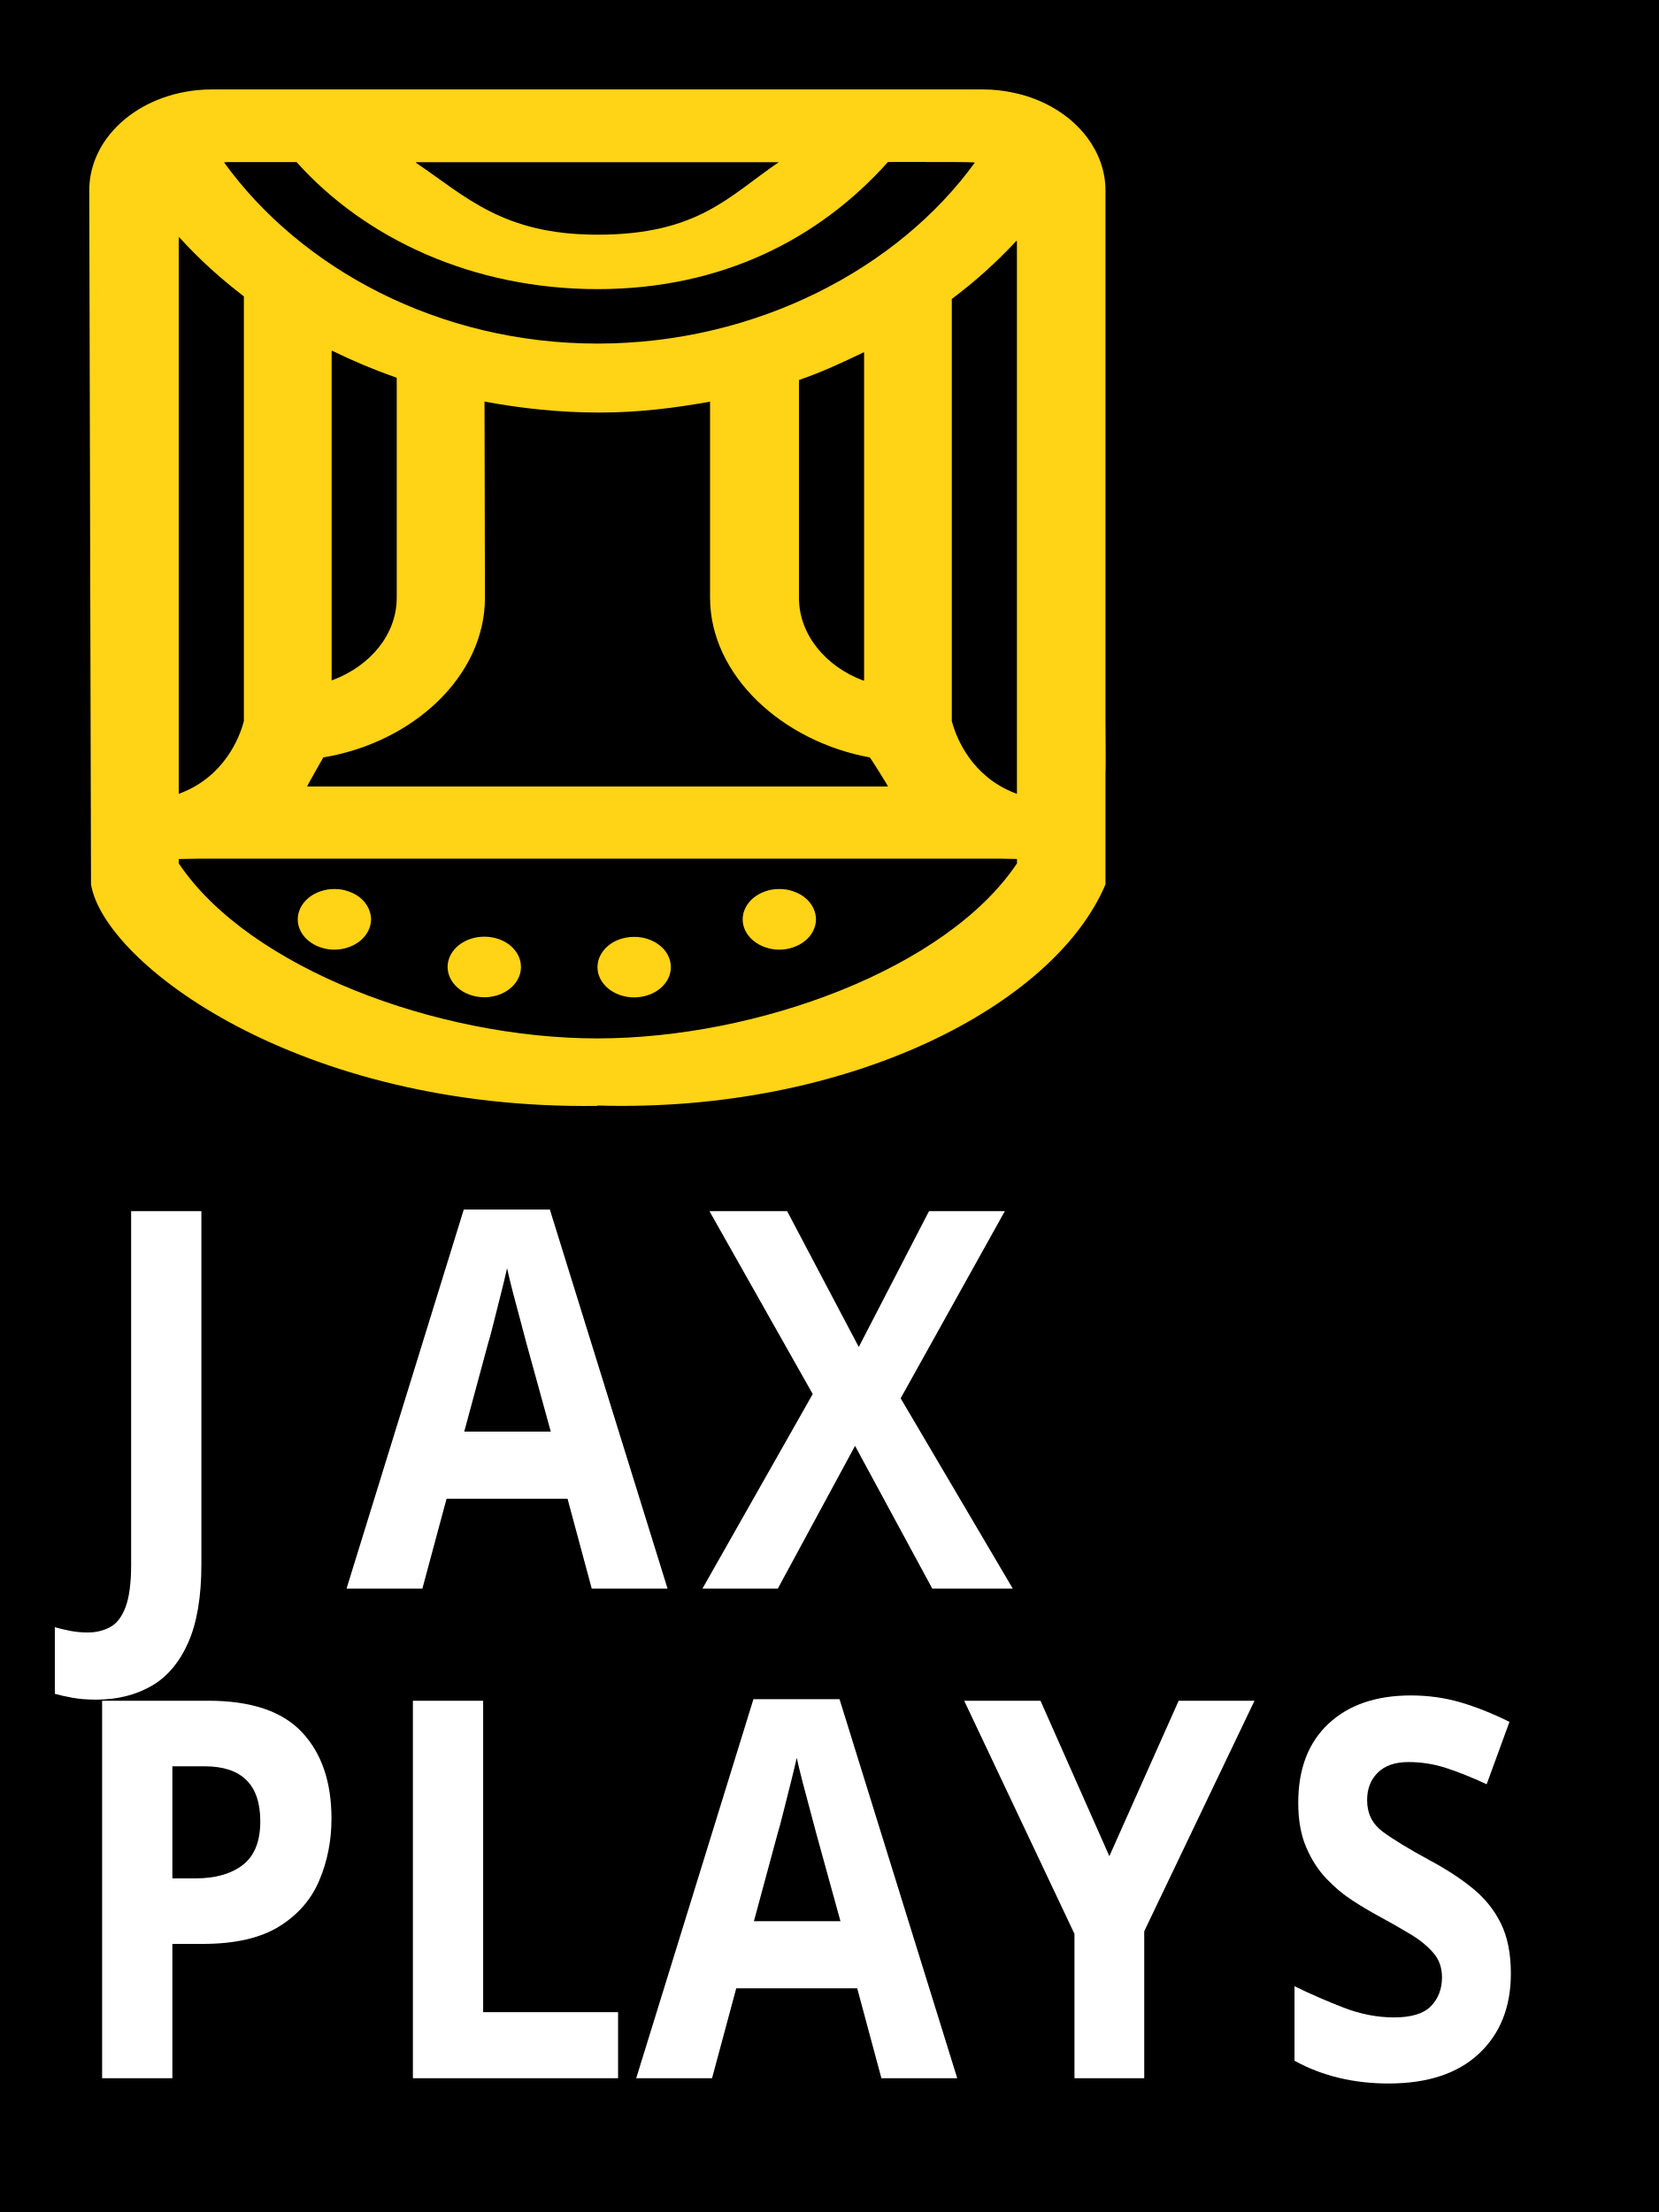
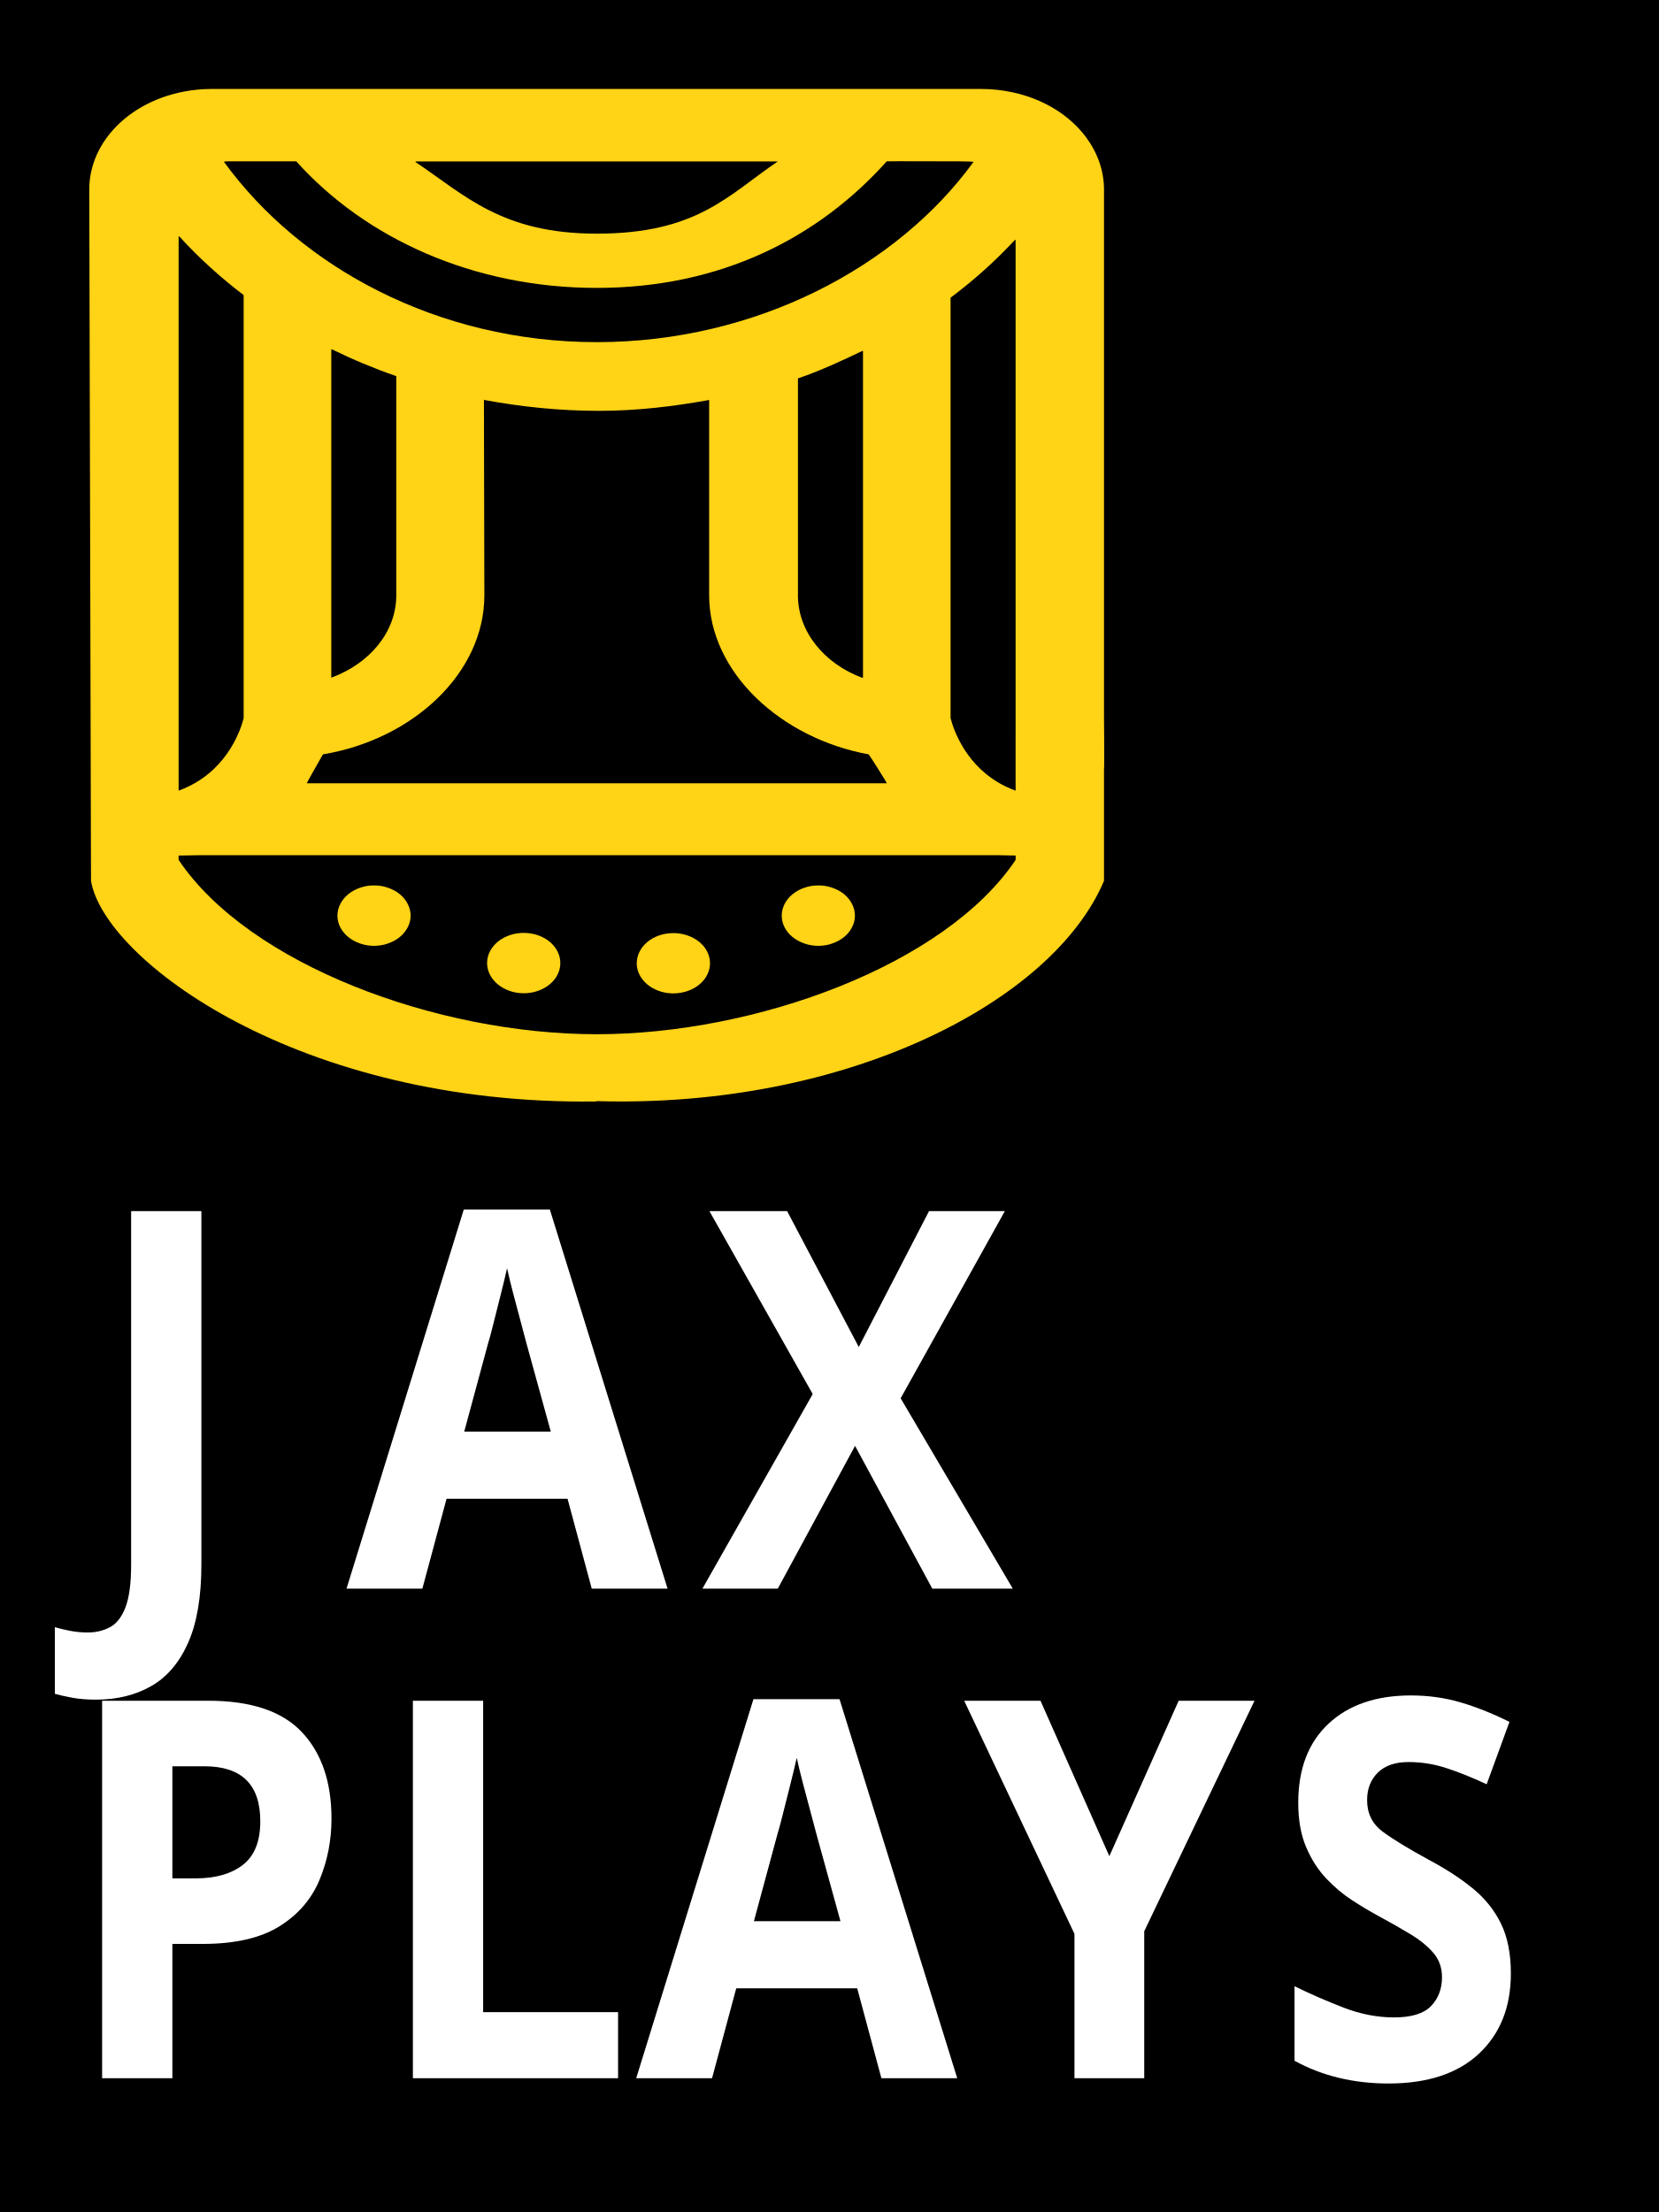
<svg xmlns="http://www.w3.org/2000/svg" id="Logo" viewBox="0 0 1500 2000">
  <defs>
    <style>.cls-1{fill:#fff;font-family:AvenirNext-Bold, 'Avenir Next';font-size:478.02px;font-weight:700;}.cls-2{fill:#ffd316;}.cls-3{letter-spacing:-.02em;}.cls-4{letter-spacing:.02em;}.cls-5{letter-spacing:.04em;}</style>
  </defs>
  <rect width="1500" height="2000" />
  <g id="New_Logo">
-     <path class="cls-2" d="M82.28,799.57c11.68,71.22,187.54,204.18,457.93,200.34v-.33c226.57,6.7,413.1-90.36,459.31-199.95h0v-100.6c.46-6.14,0-41.78,0-47.99V172.18c0-17.53-6.1-33.87-16.48-47.79-14.8-19.82-38.47-34.56-66.46-40.53-8.83-1.87-18.02-2.99-27.54-2.99H191.18c-8.24,0-16.25.79-23.99,2.23-28.06,5.15-52.12,19.04-67.68,38.11-11.88,14.54-18.81,32.1-18.81,50.97M706.39,146.65c.39,0-1.77-.3-2.07-.1-45.06,30.46-72.83,65.64-164.11,65.64-85.47,0-118.91-34.46-163.95-64.92-.3-.2-.13-.62.26-.62,0,0,329.86,0,329.86,0ZM267.86,146.55s.23-.03.33.03c62.1,69.45,159.74,114.84,272.03,114.84s200.48-45.43,262.57-114.88c.07-.1,13.33-.1,13.42-.1l52.22.1c.33,0,13.16.2,13,.43-69.06,95.41-197.13,163.68-341.22,163.68s-268.48-68.27-337.54-163.68c-.16-.23,2.43-.43,2.76-.43,0,0,62.43,0,62.43,0ZM277.64,711.09c-.2-.16,14.67-26.26,14.67-26.26,80.91-13.42,146.16-73.32,146.16-144.42l-.39-177.57c0-.23.13.3.39.33,33.35,6.17,68.04,9.85,103.59,9.85s68.11-4.14,100.53-9.95c.26-.03-.59-.1-.59.1v177.24c0,70.07,65.12,129.91,144.42,144.42.46.1,16.9,26.26,16.41,26.26M299.86,615.02v-297.53c0-.26.33-.43.59-.3,18.58,9.12,37.94,17.26,58.03,24.26.16.07.23.16.23.3v198.67c0,33.28-24.06,61.87-58.29,74.6-.26.1-.62.26-.62,0h.07ZM722.41,540.41v-196.73s.1-.16.26-.2c20.09-6.86,39.45-15.89,58.03-24.85.26-.13.59,0,.59.3v296.12c0,.26-.33.43-.62.33-34.23-12.73-58.29-41.68-58.29-74.93l.03-.03ZM170.24,714.14c-2.72,1.31-5.61,2.53-8.63,3.61V215.02c0-.33.49-.46.72-.2,17.36,19.1,36.83,36.86,58.03,53.04.07.07.13.16.13.23v383.88c-2.3,9.19-13.39,44.54-50.25,62.16h0ZM180.26,776.37h713.35c12.9,0,4.1-.13,25.9.3v3.97l-.07.1c-63.61,95.08-234.71,158.14-379.32,158.14s-314.79-63.25-378.47-158.2c0-.03-.1-3.97-.07-3.97M919.47,666.97v50.81c-3.32-1.18-6.4-2.56-9.39-4-35.64-17.46-46.87-51.6-49.5-61.84v-381.49s.03-.2.13-.23c21.2-15.92,40.6-33.41,58.03-52.22.23-.26.72-.13.72.2v448.77Z" />
-     <path class="cls-2" d="M723.08,808.47c-1.84-.98-3.71-1.87-5.71-2.53-2-.75-4.1-1.21-6.24-1.64-4.23-.66-8.76-.66-13,0-2.13.43-4.23.89-6.24,1.64-2,.66-3.84,1.54-5.71,2.53-1.71.98-3.45,2.1-5.02,3.41-6.1,5.05-9.68,12.14-9.68,19.4s3.58,14.24,9.68,19.27c6.24,5.15,14.87,8.11,23.47,8.11,2.13,0,4.37-.23,6.5-.56,2.1-.33,4.23-.89,6.24-1.64,1.97-.66,3.84-1.54,5.71-2.53,1.71-.98,3.45-2.1,5.02-3.41,6.1-5.05,9.68-12.14,9.68-19.27s-3.58-14.34-9.68-19.4c-1.61-1.31-3.31-2.43-5.02-3.41v.03Z" />
-     <path class="cls-2" d="M566.43,847.69h-.13c-17.89,3.18-29.15,17.76-25.34,32.56,3.45,12.8,17.1,21.56,32.36,21.56,2.4,0,4.79-.23,7.16-.66,17.89-3.18,29.18-17.76,25.34-32.53-3.84-14.77-21.6-24.09-39.39-20.94h0Z" />
-     <path class="cls-2" d="M445.15,847.56c-17.89-3.28-35.55,5.91-39.65,20.71-3.97,14.8,7.32,29.38,25.21,32.76,2.4.43,4.79.66,7.16.66,15.23,0,28.92-8.67,32.36-21.37,4-14.8-7.16-29.47-25.04-32.76h-.03Z" />
-     <path class="cls-2" d="M320.79,808.47c-1.84-.98-3.71-1.87-5.71-2.53-2-.75-4.1-1.21-6.24-1.64-4.23-.66-8.73-.66-13,0-2.13.43-4.1.89-6.24,1.64-2,.66-3.84,1.54-5.71,2.53-1.71.98-3.45,2.1-5.02,3.41-6.1,5.05-9.68,12.14-9.68,19.4s3.58,14.24,9.68,19.27c6.24,5.15,14.87,8.11,23.47,8.11,2.1,0,4.37-.23,6.5-.56,2.13-.33,4.23-.89,6.24-1.64,1.97-.66,3.84-1.54,5.71-2.53,1.84-.98,3.45-2.1,5.02-3.41,6.1-5.05,9.68-12.14,9.68-19.27s-3.58-14.34-9.68-19.4c-1.61-1.31-3.18-2.43-5.02-3.41v.03Z" />
+     <path class="cls-2" d="M82.28,796.35c11.67,70.95,187.27,203.39,457.27,199.56v-.33c226.24,6.67,412.5-90.01,458.65-199.17h0v-100.21c.46-6.11,0-41.62,0-47.8V171.41c0-17.46-6.1-33.74-16.45-47.6-14.78-19.75-38.41-34.43-66.37-40.38-8.82-1.86-17.99-2.98-27.5-2.98H191.03c-8.23,0-16.22.78-23.96,2.22-28.02,5.13-52.05,18.96-67.58,37.96-11.86,14.48-18.78,31.97-18.78,50.77M705.49,145.97c.39,0-1.77-.29-2.06-.1-45,30.34-72.73,65.39-163.87,65.39-85.34,0-118.74-34.33-163.71-64.67-.29-.2-.13-.62.26-.62,0,0,329.38,0,329.38,0ZM267.59,145.88s.23-.03.33.03c62.01,69.18,159.51,114.4,271.63,114.4s200.19-45.25,262.2-114.43c.07-.1,13.31-.1,13.4-.1l52.14.1c.33,0,13.14.2,12.98.43-68.96,95.04-196.84,163.04-340.72,163.04s-268.1-68-337.05-163.04c-.16-.23,2.43-.43,2.75-.43,0,0,62.34,0,62.34,0ZM277.35,708.21c-.2-.16,14.65-26.16,14.65-26.16,80.79-13.37,145.94-73.04,145.94-143.85l-.39-176.87c0-.23.13.29.39.33,33.3,6.15,67.94,9.81,103.44,9.81s68.01-4.12,100.39-9.91c.26-.03-.59-.1-.59.1v176.55c0,69.8,65.02,129.4,144.21,143.85.46.1,16.88,26.16,16.39,26.16M299.54,612.51v-296.37c0-.26.33-.43.59-.29,18.55,9.09,37.89,17.2,57.95,24.16.16.07.23.16.23.29v197.9c0,33.15-24.02,61.63-58.21,74.31-.26.1-.62.26-.62,0h.07ZM721.48,538.2v-195.97s.1-.16.26-.2c20.06-6.83,39.39-15.82,57.95-24.75.26-.13.59,0,.59.29v294.96c0,.26-.33.43-.62.33-34.18-12.69-58.21-41.52-58.21-74.64l.03-.03ZM170.12,711.25c-2.72,1.31-5.6,2.52-8.62,3.6V214.07c0-.33.49-.46.72-.2,17.34,19.03,36.77,36.72,57.95,52.83.07.07.13.16.13.23v382.39c-2.29,9.15-13.37,44.37-50.18,61.92h0ZM180.11,773.24h712.32c12.88,0,4.1-.13,25.86.29v3.96l-.07.1c-63.52,94.71-234.37,157.52-378.77,157.52s-314.34-63-377.92-157.58c0-.03-.1-3.96-.07-3.96M918.26,664.27v50.61c-3.31-1.18-6.39-2.55-9.37-3.99-35.59-17.39-46.8-51.39-49.42-61.6v-380s.03-.2.13-.23c21.17-15.86,40.54-33.28,57.95-52.02.23-.26.72-.13.72.2v447.02Z" />
+     <path class="cls-2" d="M758.32,805.21c-1.84-.98-3.7-1.86-5.7-2.52-2-.75-4.1-1.21-6.23-1.63-4.23-.65-8.75-.65-12.98,0-2.13.43-4.23.88-6.23,1.63-2,.65-3.83,1.54-5.7,2.52-1.7.98-3.44,2.09-5.01,3.4-6.1,5.03-9.67,12.1-9.67,19.32s3.57,14.19,9.67,19.19c6.23,5.13,14.85,8.08,23.43,8.08,2.13,0,4.36-.23,6.49-.56,2.1-.33,4.23-.88,6.23-1.63,1.97-.65,3.83-1.54,5.7-2.52,1.7-.98,3.44-2.09,5.01-3.4,6.1-5.03,9.67-12.1,9.67-19.19s-3.57-14.29-9.67-19.32c-1.61-1.31-3.31-2.42-5.01-3.4v.03Z" />
+     <path class="cls-2" d="M601.89,844.28h-.13c-17.86,3.17-29.1,17.69-25.3,32.43,3.44,12.75,17.08,21.48,32.32,21.48,2.39,0,4.79-.23,7.14-.65,17.86-3.17,29.14-17.69,25.3-32.4-3.83-14.71-21.57-24-39.33-20.86h0Z" />
+     <path class="cls-2" d="M480.78,844.15c-17.86-3.27-35.49,5.88-39.59,20.63-3.97,14.74,7.31,29.26,25.17,32.63,2.39.43,4.79.65,7.14.65,15.21,0,28.87-8.63,32.32-21.28,4-14.74-7.14-29.36-25.01-32.63h-.03Z" />
+     <path class="cls-2" d="M356.6,805.21c-1.84-.98-3.7-1.86-5.7-2.52-2-.75-4.1-1.21-6.23-1.63-4.23-.65-8.72-.65-12.98,0-2.13.43-4.1.88-6.23,1.63-2,.65-3.83,1.54-5.7,2.52-1.7.98-3.44,2.09-5.01,3.4-6.1,5.03-9.67,12.1-9.67,19.32s3.57,14.19,9.67,19.19c6.23,5.13,14.85,8.08,23.43,8.08,2.1,0,4.36-.23,6.49-.56,2.13-.33,4.23-.88,6.23-1.63,1.97-.65,3.83-1.54,5.7-2.52,1.84-.98,3.44-2.09,5.01-3.4,6.1-5.03,9.67-12.1,9.67-19.19s-3.57-14.29-9.67-19.32c-1.61-1.31-3.18-2.42-5.01-3.4v.03Z" />
  </g>
  <text class="cls-1" transform="translate(80.71 1436.35) scale(.88 1)">
    <tspan class="cls-4" x="0" y="0">J</tspan>
    <tspan class="cls-5" x="264.34" y="0">A</tspan>
    <tspan class="cls-4" x="630.02" y="0">X</tspan>
  </text>
  <text class="cls-1" transform="translate(54.47 1879.03) scale(.88 1)">
    <tspan class="cls-5" x="0" y="0">PL</tspan>
    <tspan class="cls-3" x="591.78" y="0">A</tspan>
    <tspan class="cls-5" x="928.77" y="0">YS</tspan>
  </text>
</svg>
